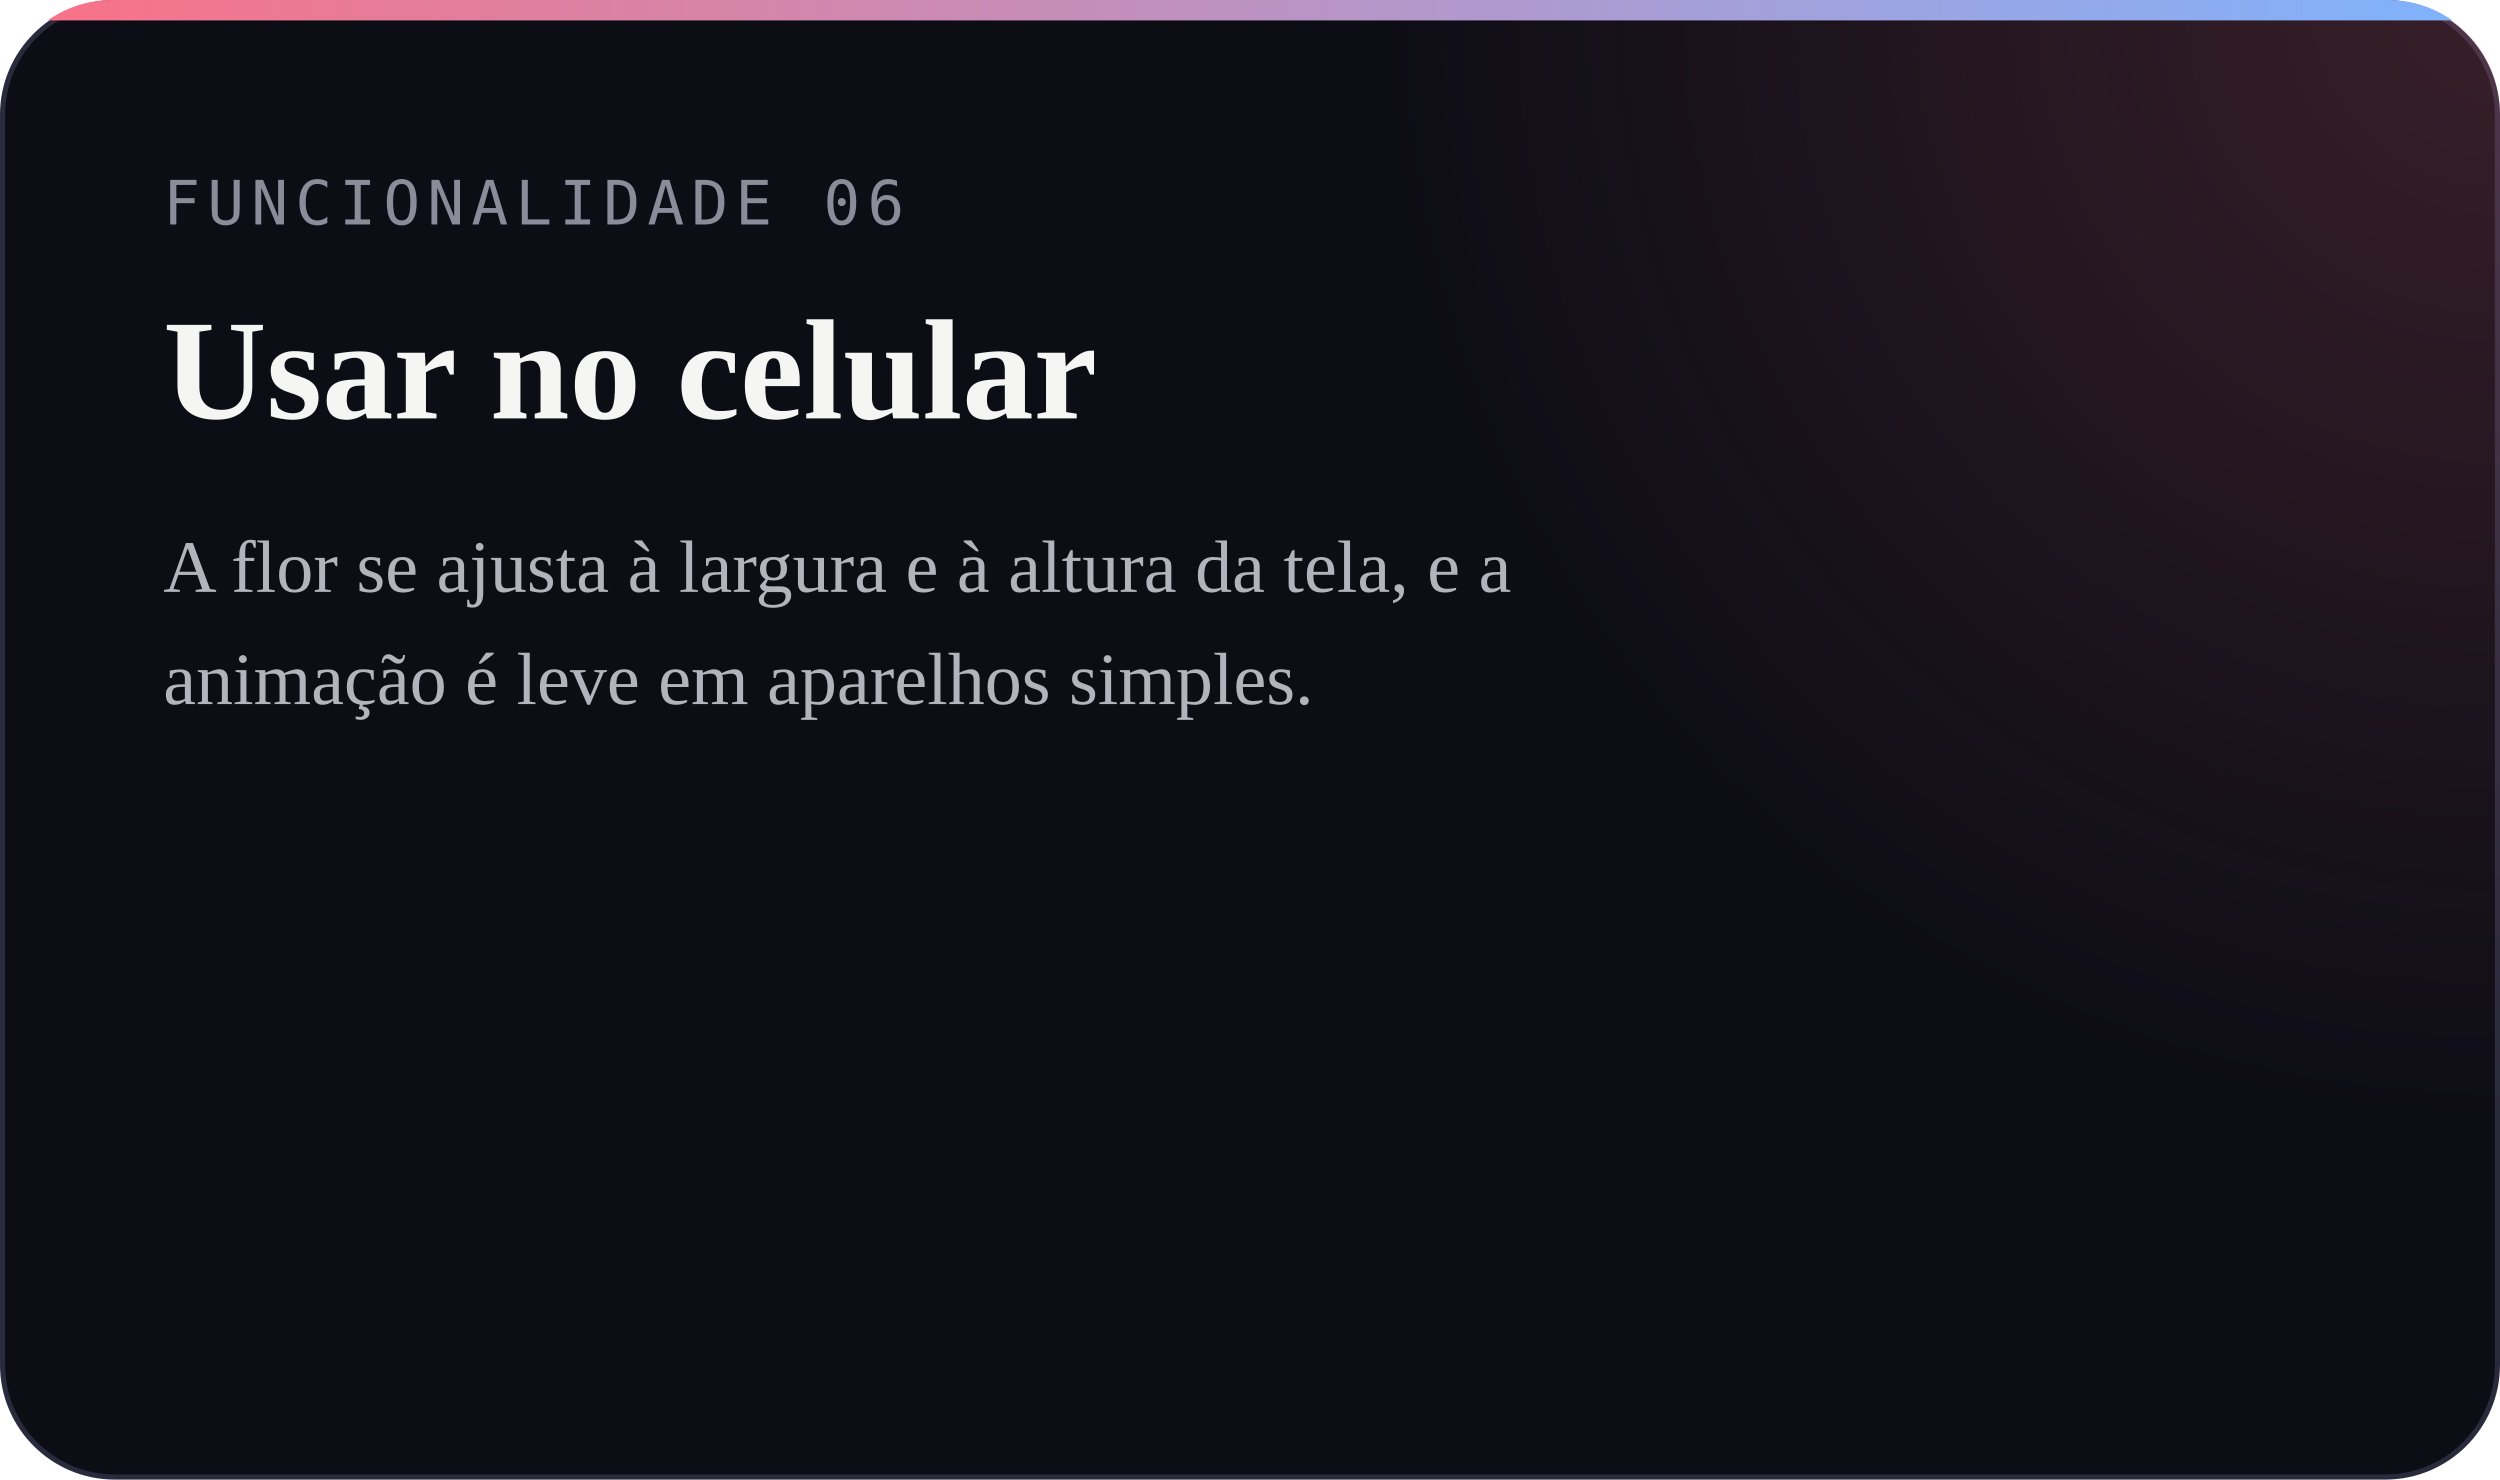
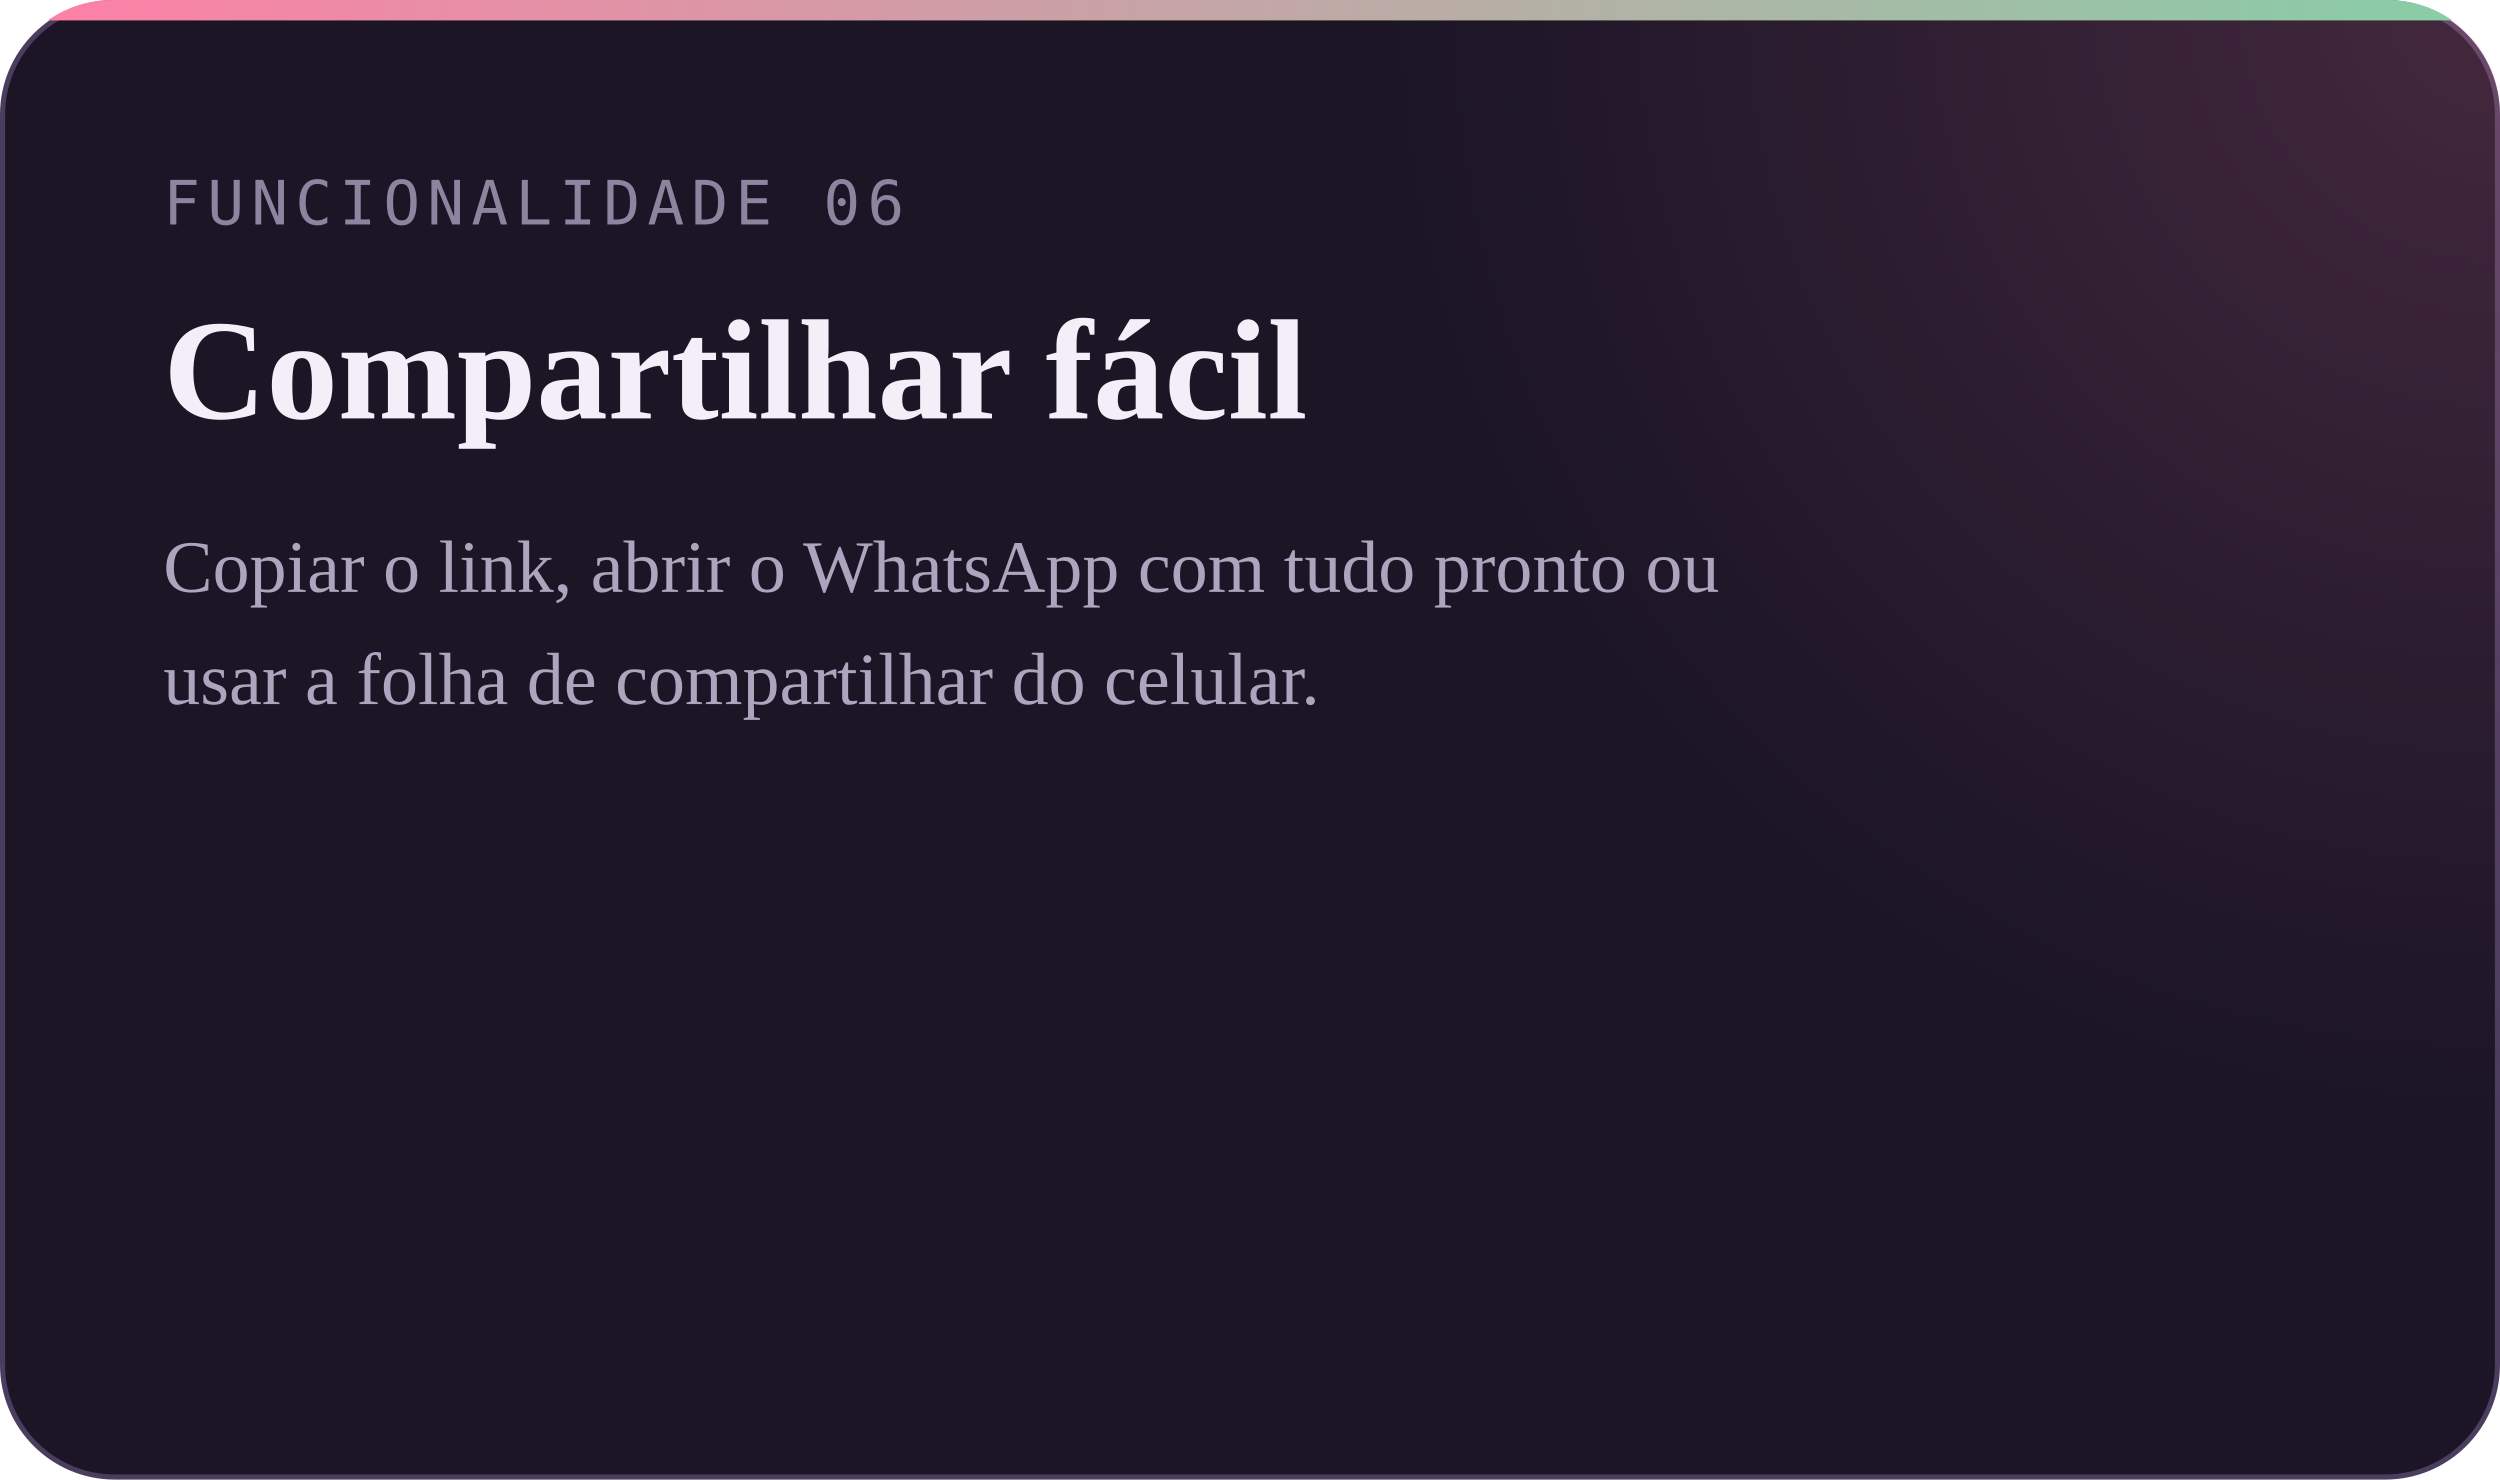
- <svg xmlns="http://www.w3.org/2000/svg" width="490" height="290" viewBox="0 0 490 290" role="img" aria-label="Usar no celular. A flor se ajusta à largura e à altura da tela, e a animação é leve em aparelhos simples.">
+ <svg xmlns="http://www.w3.org/2000/svg" width="490" height="290" viewBox="0 0 490 290" role="img" aria-label="Compartilhar fácil. Copiar o link, abrir o WhatsApp com tudo pronto ou usar a folha de compartilhar do celular.">
  <defs>
    <linearGradient id="g" x1="0" y1="0" x2="1" y2="0">
-       <stop offset="0" stop-color="#fb7185" />
-       <stop offset="1" stop-color="#7db4ff" />
+       <stop offset="0" stop-color="#ff7fa6" />
+       <stop offset="1" stop-color="#86cfa6" />
    </linearGradient>
    <radialGradient id="fc" gradientUnits="userSpaceOnUse" cx="490" cy="0" r="220">
-       <stop offset="0" stop-color="#fb7185" stop-opacity="0.18" />
-       <stop offset="1" stop-color="#fb7185" stop-opacity="0" />
+       <stop offset="0" stop-color="#ff7fa6" stop-opacity="0.18" />
+       <stop offset="1" stop-color="#ff7fa6" stop-opacity="0" />
    </radialGradient>
    <clipPath id="fk">
      <rect width="490" height="290" rx="22" />
    </clipPath>
  </defs>
-   <rect x="0.5" y="0.5" width="489" height="289" rx="22" fill="#0d0d16" stroke="#2a2a3d" />
+   <rect x="0.5" y="0.5" width="489" height="289" rx="22" fill="#1b1526" stroke="#4a3d5e" />
  <g clip-path="url(#fk)">
    <rect width="490" height="290" fill="url(#fc)" />
    <rect width="490" height="4" fill="url(#g)" />
  </g>
-   <text x="32" y="44" font-family="'Cascadia Code',Menlo,Consolas,monospace" font-size="12" letter-spacing="1.4" fill="#8b8b9a">FUNCIONALIDADE 06</text>
-   <text x="32" y="82" font-family="'Cormorant Garamond',Georgia,'Times New Roman',serif" font-size="28" font-weight="700" fill="#f5f5f4">Usar no celular</text>
-   <text x="32" y="116" font-family="'Cormorant Garamond',Georgia,'Times New Roman',serif" font-size="14.5" fill="#b3b3be">A flor se ajusta à largura e à altura da tela, e a</text>
-   <text x="32" y="138" font-family="'Cormorant Garamond',Georgia,'Times New Roman',serif" font-size="14.5" fill="#b3b3be">animação é leve em aparelhos simples.</text>
+   <text x="32" y="44" font-family="'Cascadia Code',Menlo,Consolas,monospace" font-size="12" letter-spacing="1.4" fill="#8d84a0">FUNCIONALIDADE 06</text>
+   <text x="32" y="82" font-family="Fraunces,Georgia,'Times New Roman',serif" font-size="28" font-weight="700" fill="#f3eef8">Compartilhar fácil</text>
+   <text x="32" y="116" font-family="Fraunces,Georgia,'Times New Roman',serif" font-size="14.5" fill="#ada4be">Copiar o link, abrir o WhatsApp com tudo pronto ou</text>
+   <text x="32" y="138" font-family="Fraunces,Georgia,'Times New Roman',serif" font-size="14.5" fill="#ada4be">usar a folha de compartilhar do celular.</text>
</svg>
